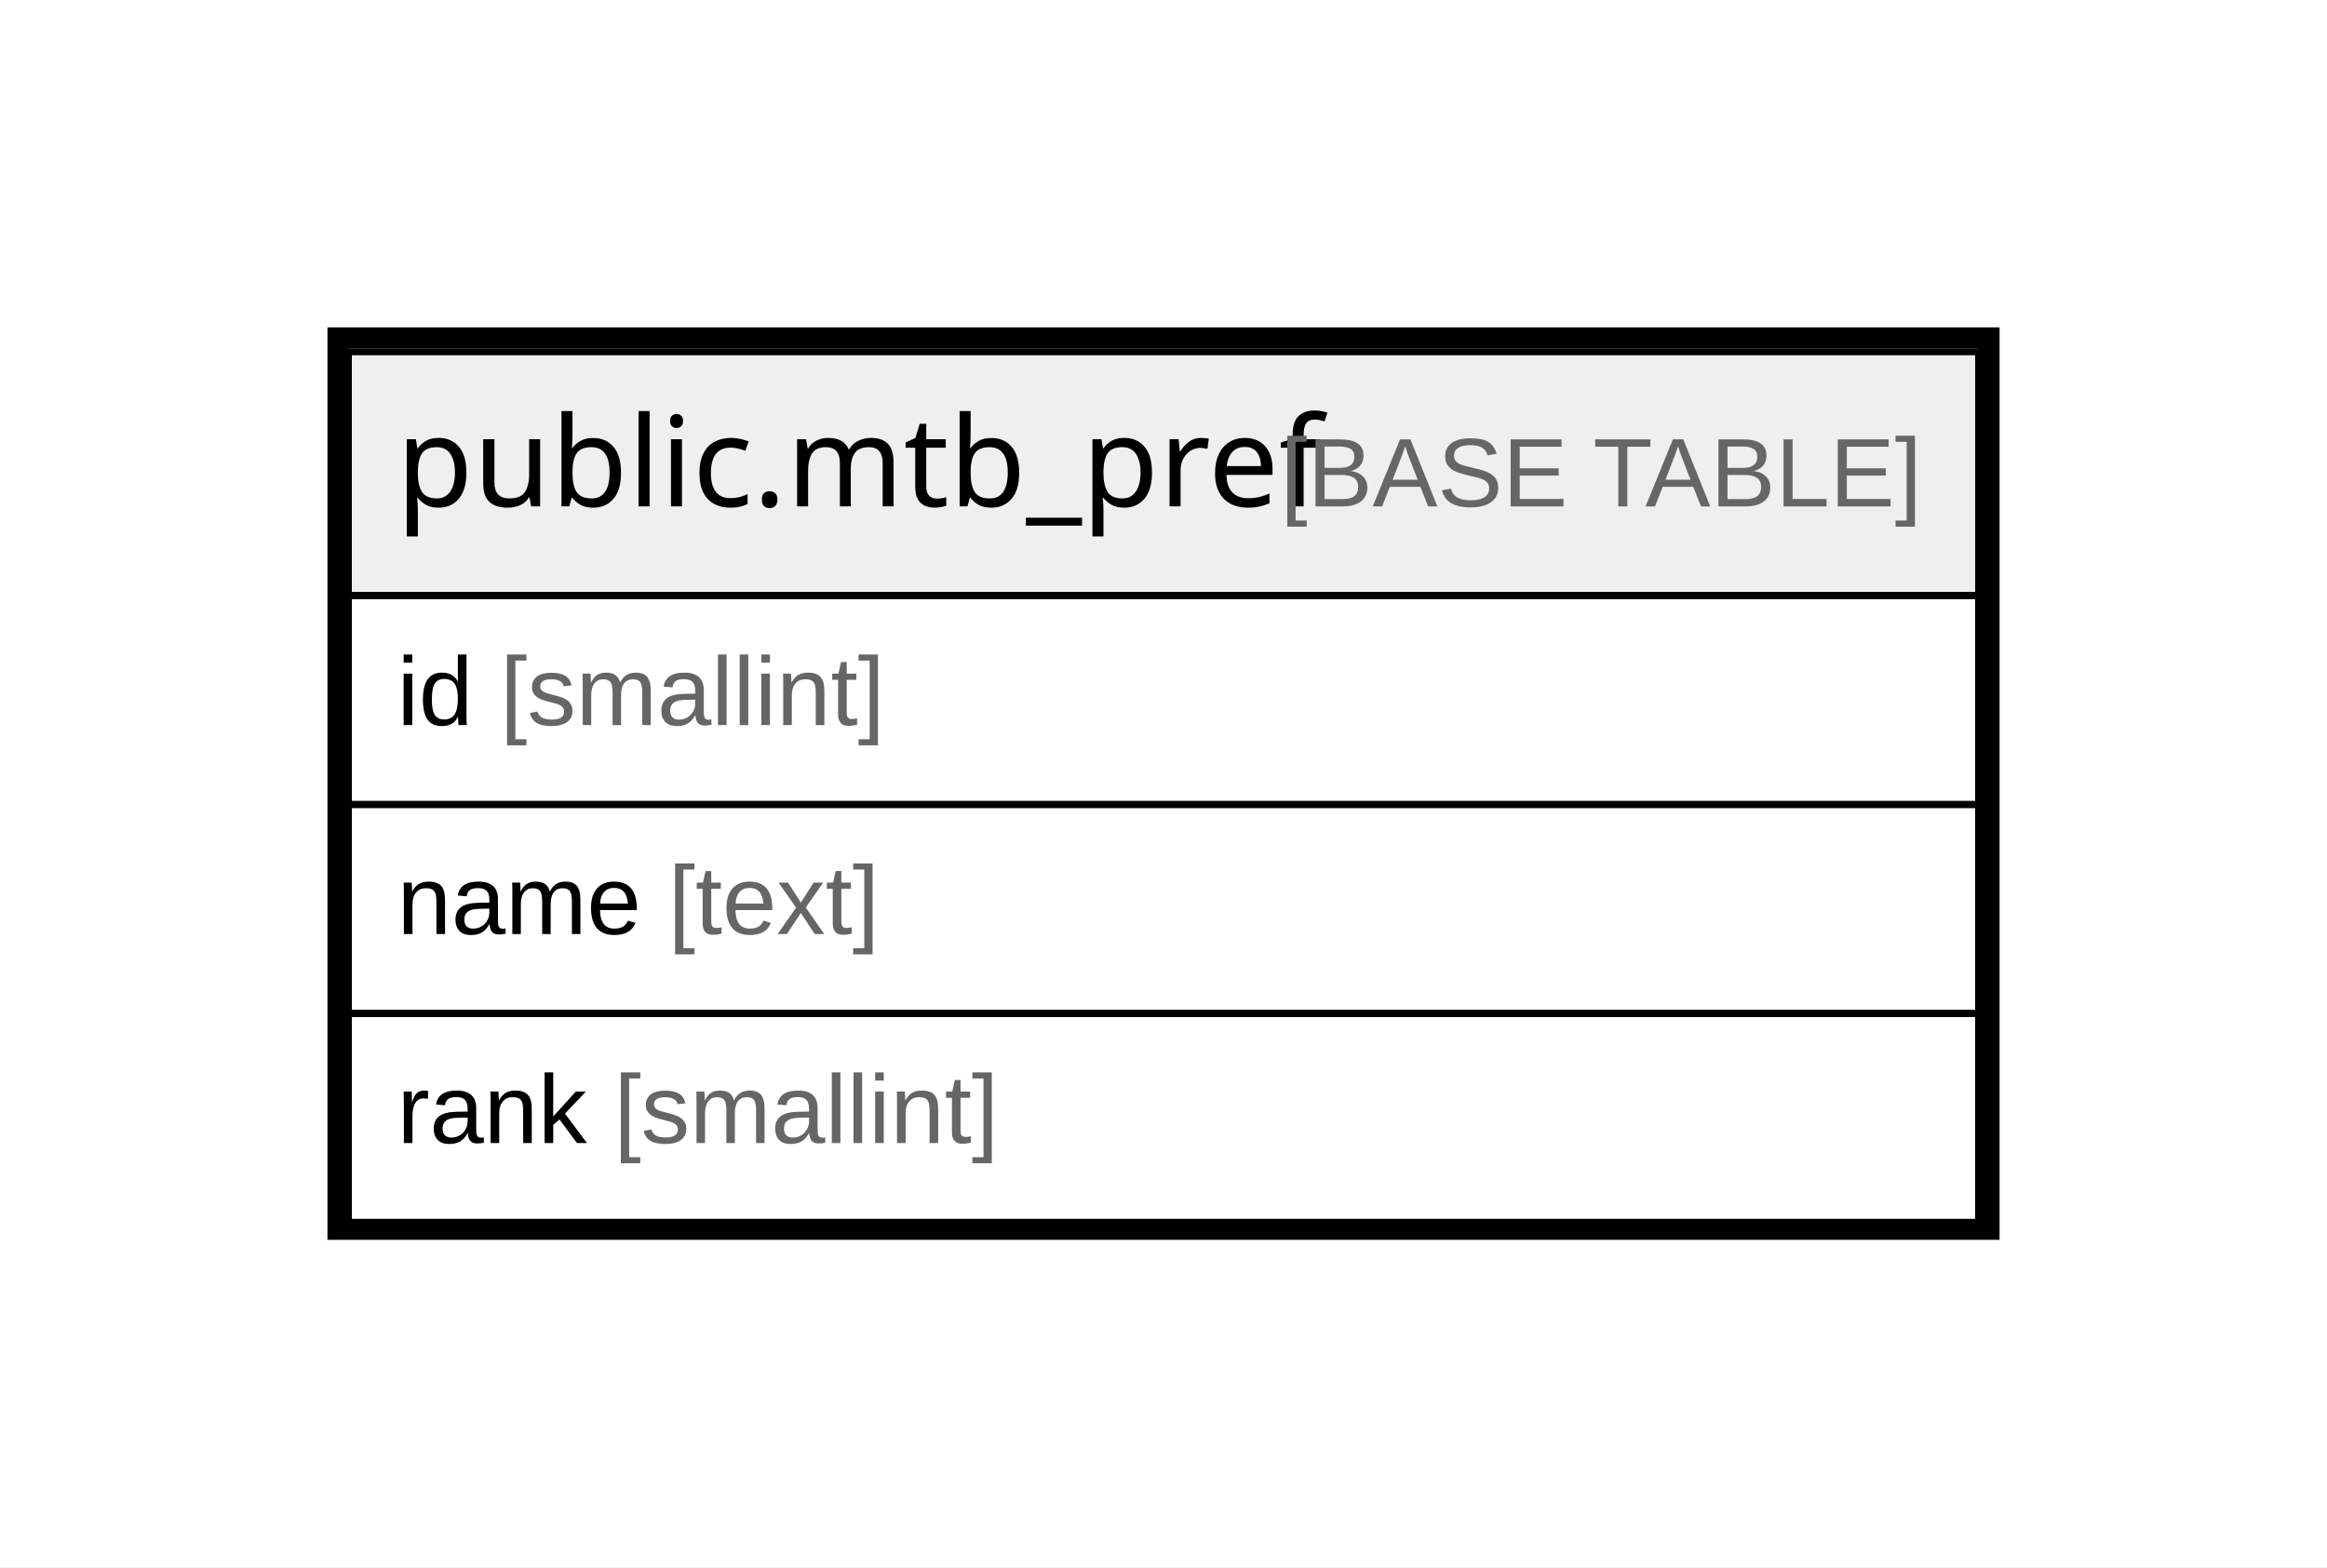
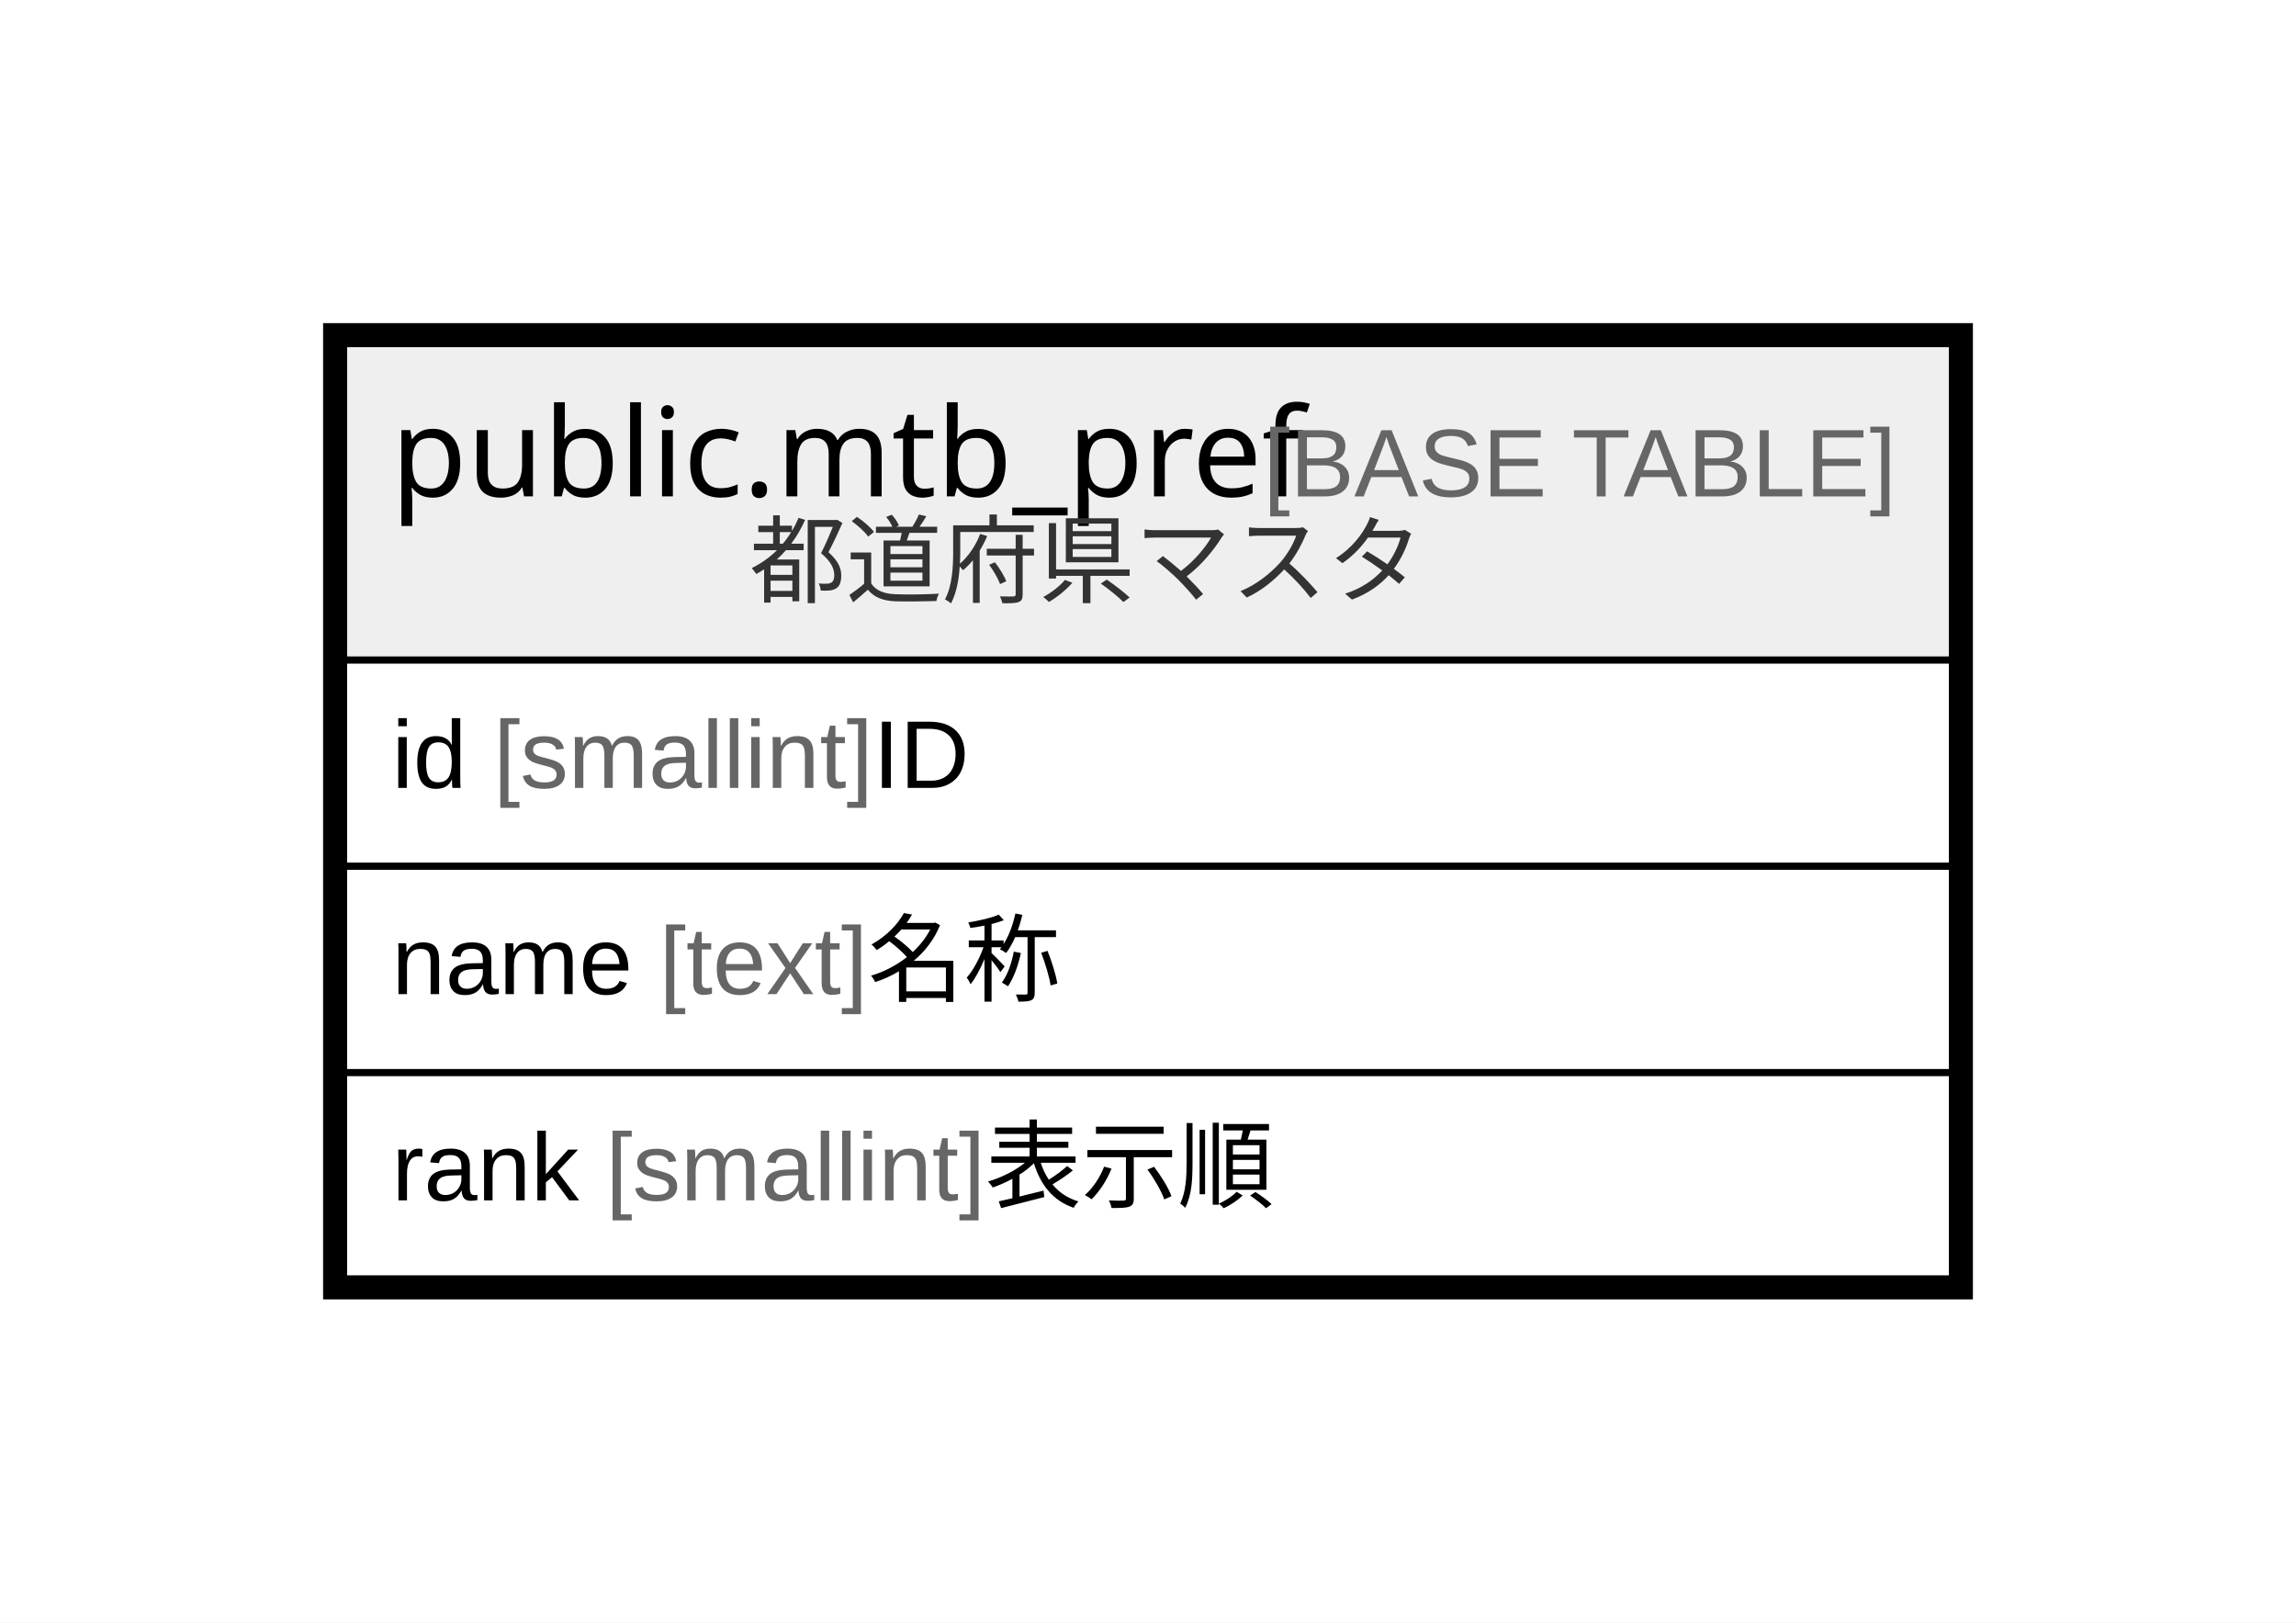
- <svg xmlns="http://www.w3.org/2000/svg" width="334pt" height="225pt" viewBox="0.00 0.00 334.00 225.00">
-   <g id="graph0" class="graph" transform="scale(1 1) rotate(0) translate(4 221)">
-     <polygon fill="#ffffff" stroke="transparent" points="-4,4 -4,-221 330,-221 330,4 -4,4" />
+ <svg xmlns="http://www.w3.org/2000/svg" width="334pt" height="236pt" viewBox="0.00 0.00 334.00 236.00">
+   <g id="graph0" class="graph" transform="scale(1 1) rotate(0) translate(4 232)">
+     <polygon fill="#ffffff" stroke="transparent" points="-4,4 -4,-232 330,-232 330,4 -4,4" />
    <g id="node1" class="node">
-       <polygon fill="#efefef" stroke="transparent" points="46,-135.5 46,-170.5 280,-170.5 280,-135.5 46,-135.5" />
-       <polygon fill="none" stroke="#000000" points="46,-135.5 46,-170.5 280,-170.5 280,-135.5 46,-135.5" />
-       <text text-anchor="start" x="52.862" y="-148.3" font-family="Arial Bold" font-size="18.00" fill="#000000">public.mtb_pref</text>
-       <text text-anchor="start" x="175.885" y="-148.3" font-family="Arial" font-size="14.00" fill="#000000"> </text>
-       <text text-anchor="start" x="179.775" y="-148.3" font-family="Arial" font-size="14.00" fill="#666666">[BASE TABLE]</text>
-       <polygon fill="none" stroke="#000000" points="46,-105.5 46,-135.5 280,-135.5 280,-105.5 46,-105.5" />
-       <text text-anchor="start" x="53" y="-116.9" font-family="Arial" font-size="14.00" fill="#000000">id </text>
-       <text text-anchor="start" x="67.78" y="-116.9" font-family="Arial" font-size="14.00" fill="#666666">[smallint]</text>
-       <polygon fill="none" stroke="#000000" points="46,-75.5 46,-105.5 280,-105.5 280,-75.5 46,-75.5" />
-       <text text-anchor="start" x="53" y="-86.9" font-family="Arial" font-size="14.00" fill="#000000">name </text>
-       <text text-anchor="start" x="91.899" y="-86.9" font-family="Arial" font-size="14.00" fill="#666666">[text]</text>
-       <polygon fill="none" stroke="#000000" points="46,-45.5 46,-75.5 280,-75.5 280,-45.5 46,-45.5" />
-       <text text-anchor="start" x="53" y="-56.9" font-family="Arial" font-size="14.00" fill="#000000">rank </text>
-       <text text-anchor="start" x="84.116" y="-56.9" font-family="Arial" font-size="14.00" fill="#666666">[smallint]</text>
-       <polygon fill="none" stroke="#000000" stroke-width="3" points="44.5,-44.5 44.5,-172.5 281.5,-172.5 281.5,-44.5 44.5,-44.5" />
+       <polygon fill="#efefef" stroke="transparent" points="46,-136 46,-182 280,-182 280,-136 46,-136" />
+       <polygon fill="none" stroke="#000000" points="46,-136 46,-182 280,-182 280,-136 46,-136" />
+       <text text-anchor="start" x="52.862" y="-159.8" font-family="Arial Bold" font-size="18.00" fill="#000000">public.mtb_pref</text>
+       <text text-anchor="start" x="175.885" y="-159.8" font-family="Arial" font-size="14.00" fill="#000000"> </text>
+       <text text-anchor="start" x="179.775" y="-159.8" font-family="Arial" font-size="14.00" fill="#666666">[BASE TABLE]</text>
+       <text text-anchor="start" x="105.061" y="-145.4" font-family="Arial" font-size="14.00" fill="#333333">都道府県マスタ</text>
+       <polygon fill="none" stroke="#000000" points="46,-106 46,-136 280,-136 280,-106 46,-106" />
+       <text text-anchor="start" x="53" y="-117.4" font-family="Arial" font-size="14.00" fill="#000000">id </text>
+       <text text-anchor="start" x="67.78" y="-117.4" font-family="Arial" font-size="14.00" fill="#666666">[smallint]</text>
+       <text text-anchor="start" x="122.997" y="-117.4" font-family="Arial" font-size="14.00" fill="#000000"> ID</text>
+       <polygon fill="none" stroke="#000000" points="46,-76 46,-106 280,-106 280,-76 46,-76" />
+       <text text-anchor="start" x="53" y="-87.4" font-family="Arial" font-size="14.00" fill="#000000">name </text>
+       <text text-anchor="start" x="91.899" y="-87.4" font-family="Arial" font-size="14.00" fill="#666666">[text]</text>
+       <text text-anchor="start" x="122.244" y="-87.4" font-family="Arial" font-size="14.00" fill="#000000"> 名称</text>
+       <polygon fill="none" stroke="#000000" points="46,-46 46,-76 280,-76 280,-46 46,-46" />
+       <text text-anchor="start" x="53" y="-57.4" font-family="Arial" font-size="14.00" fill="#000000">rank </text>
+       <text text-anchor="start" x="84.116" y="-57.4" font-family="Arial" font-size="14.00" fill="#666666">[smallint]</text>
+       <text text-anchor="start" x="139.334" y="-57.4" font-family="Arial" font-size="14.00" fill="#000000"> 表示順</text>
+       <polygon fill="none" stroke="#000000" stroke-width="3" points="44.5,-44.5 44.5,-183.5 281.5,-183.5 281.5,-44.5 44.5,-44.5" />
    </g>
  </g>
</svg>
